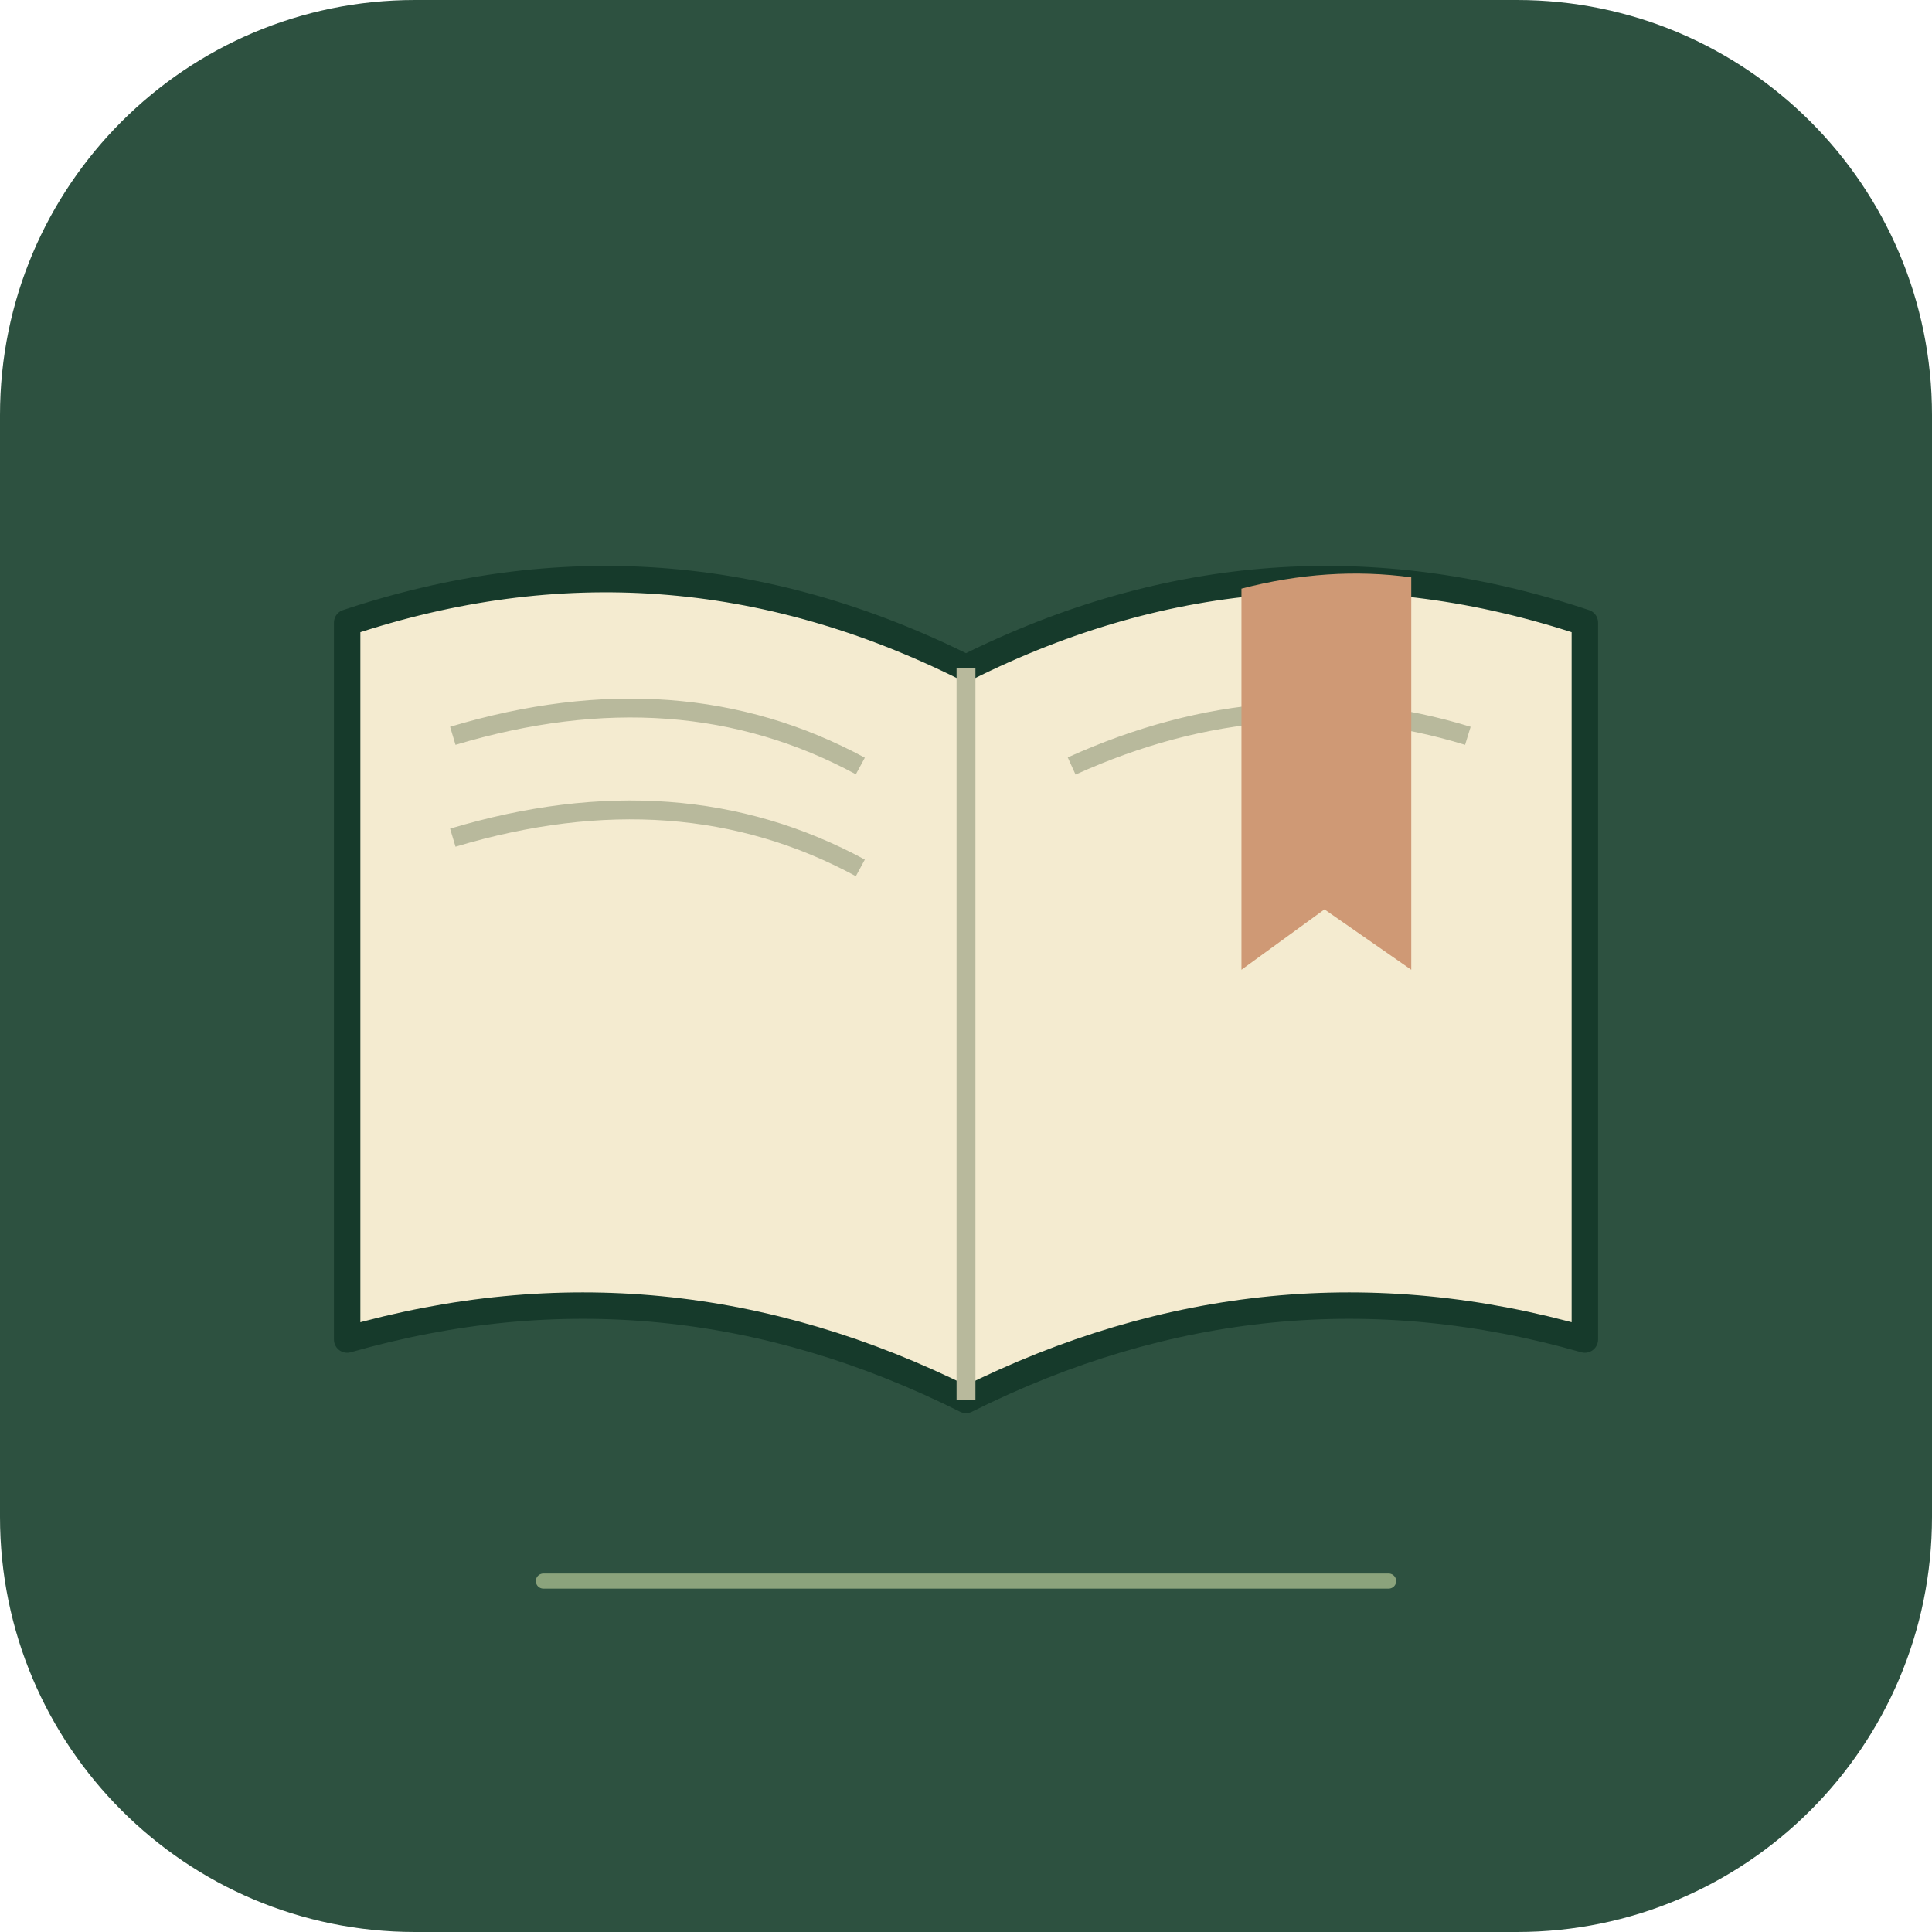
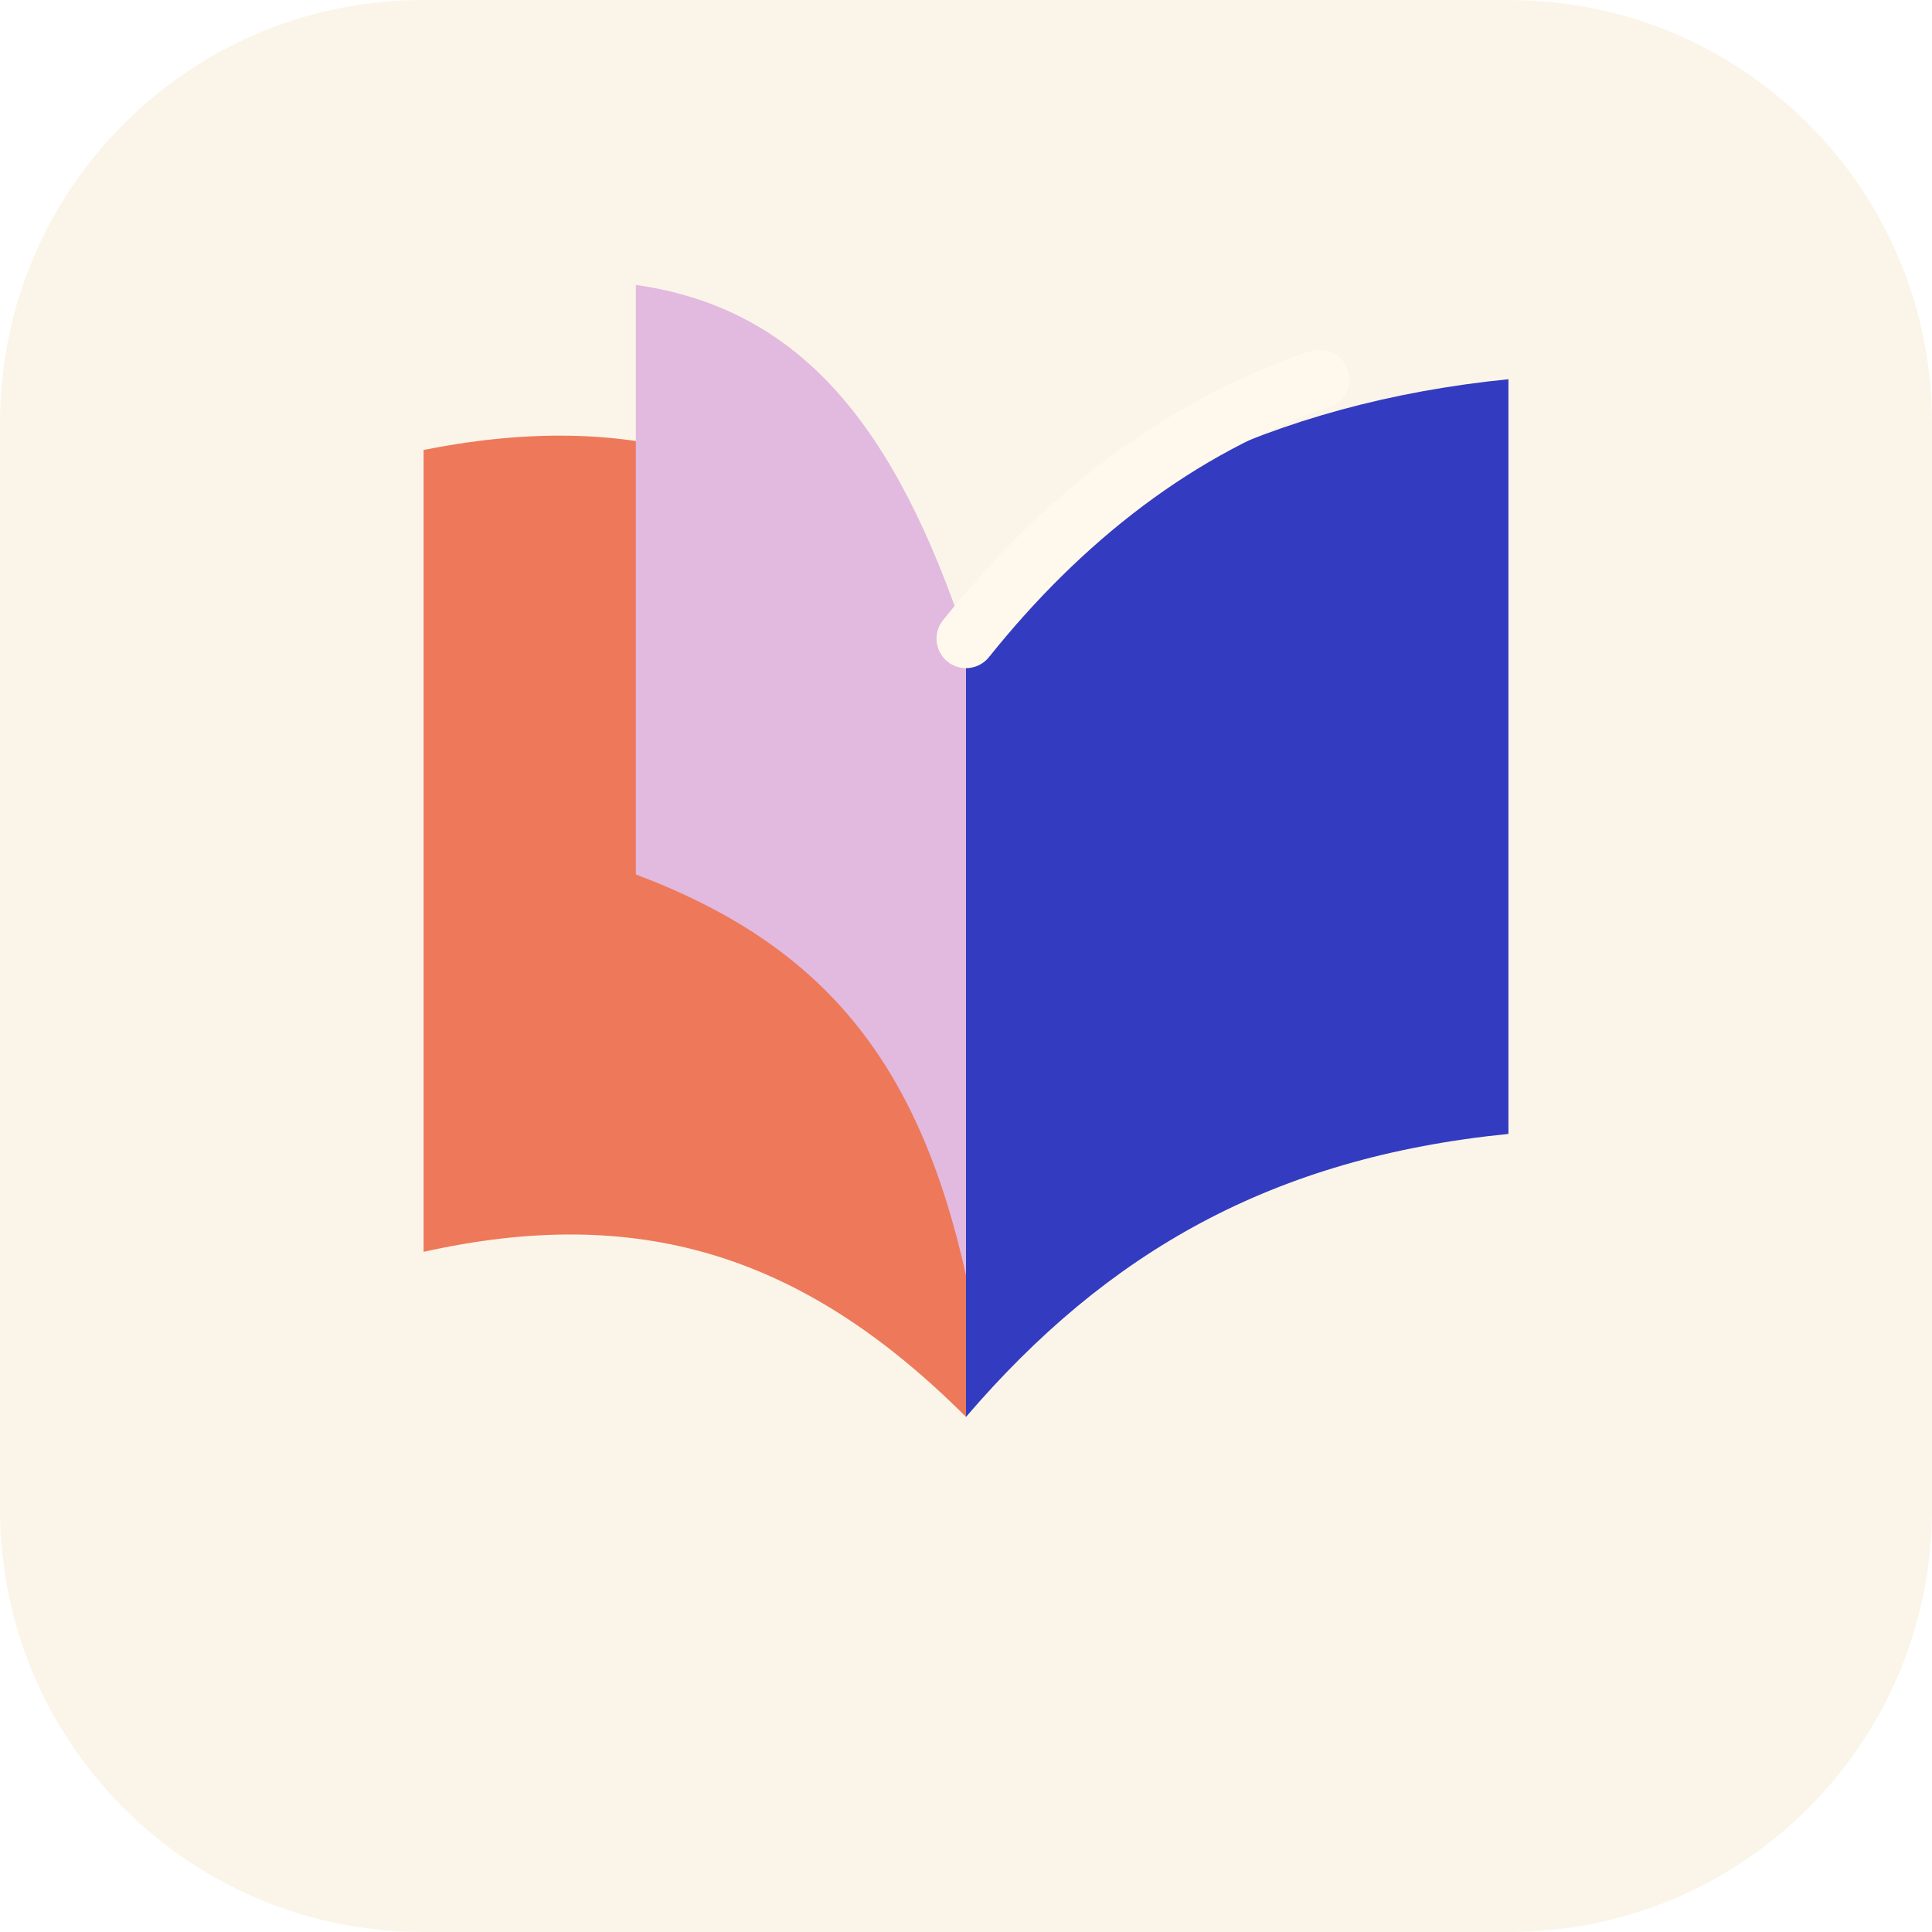
<svg xmlns="http://www.w3.org/2000/svg" viewBox="0 0 512 512">
-   <rect width="512" height="512" rx="110" fill="#2d5140" />
-   <path d="M92 165Q176 137 256 177Q336 137 420 165V355Q336 331 256 371Q176 331 92 355Z" fill="#f4ebd0" stroke="#163a2b" stroke-width="7" stroke-linejoin="round" />
-   <path d="M256 177V371M120 195Q180 177 228 203M120 222Q180 204 228 230M284 203Q337 179 389 195" fill="none" stroke="#b8b99c" stroke-width="5" />
-   <path d="M329 156V257L351 241L374 257V153Q352 150 329 156Z" fill="#cf9975" />
-   <path d="M144 419h224" stroke="#8ba37c" stroke-width="4" stroke-linecap="round" />
+   <rect width="512" height="512" rx="112" fill="#fbf5e9" />
+   <g transform="translate(56 38) scale(6.25)">
+     <path d="M9 13c10-2 17 1 23 8v33C25 47 18 45 9 47Z" fill="#ed795a" />
+     <path d="M55 10c-10 1-18 5-23 11v33c6-7 13-11 23-12Z" fill="#333bc0" />
+     <path d="M18 6c7 1 11 6 14 15v27c-2-9-6-14-14-17Z" fill="#e2b9df" />
+     <path d="M32 21c4-5 9-9 15-11" fill="none" stroke="#fff9ed" stroke-width="2.5" stroke-linecap="round" />
+   </g>
</svg>
